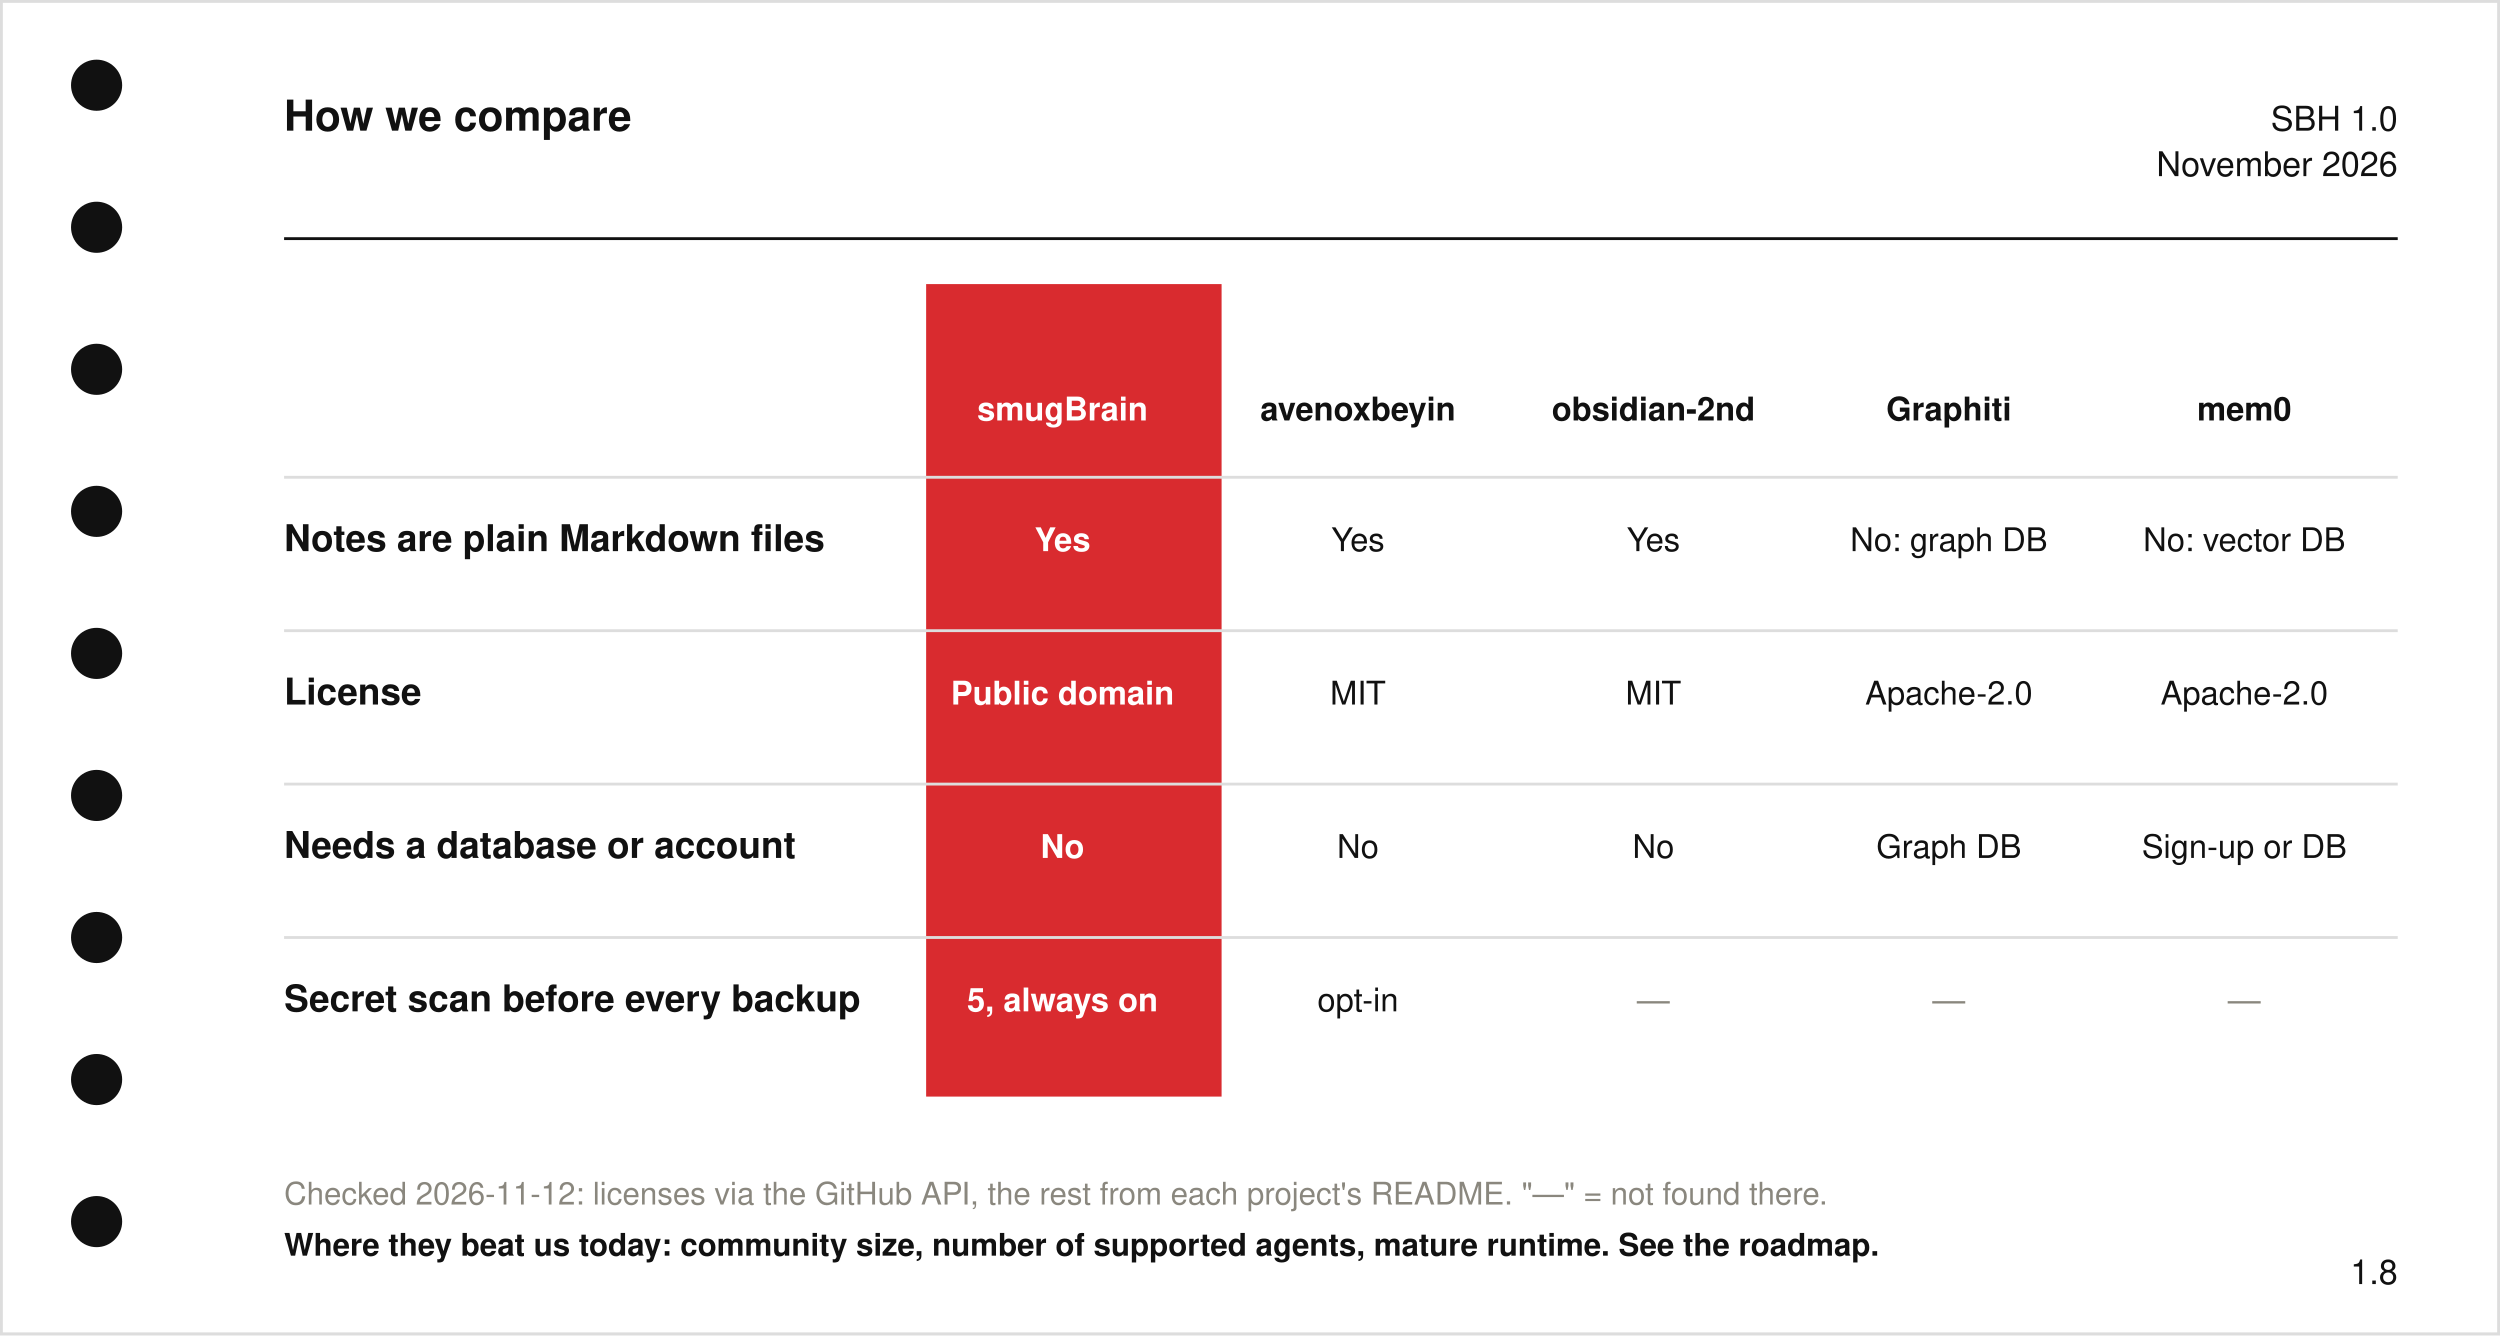
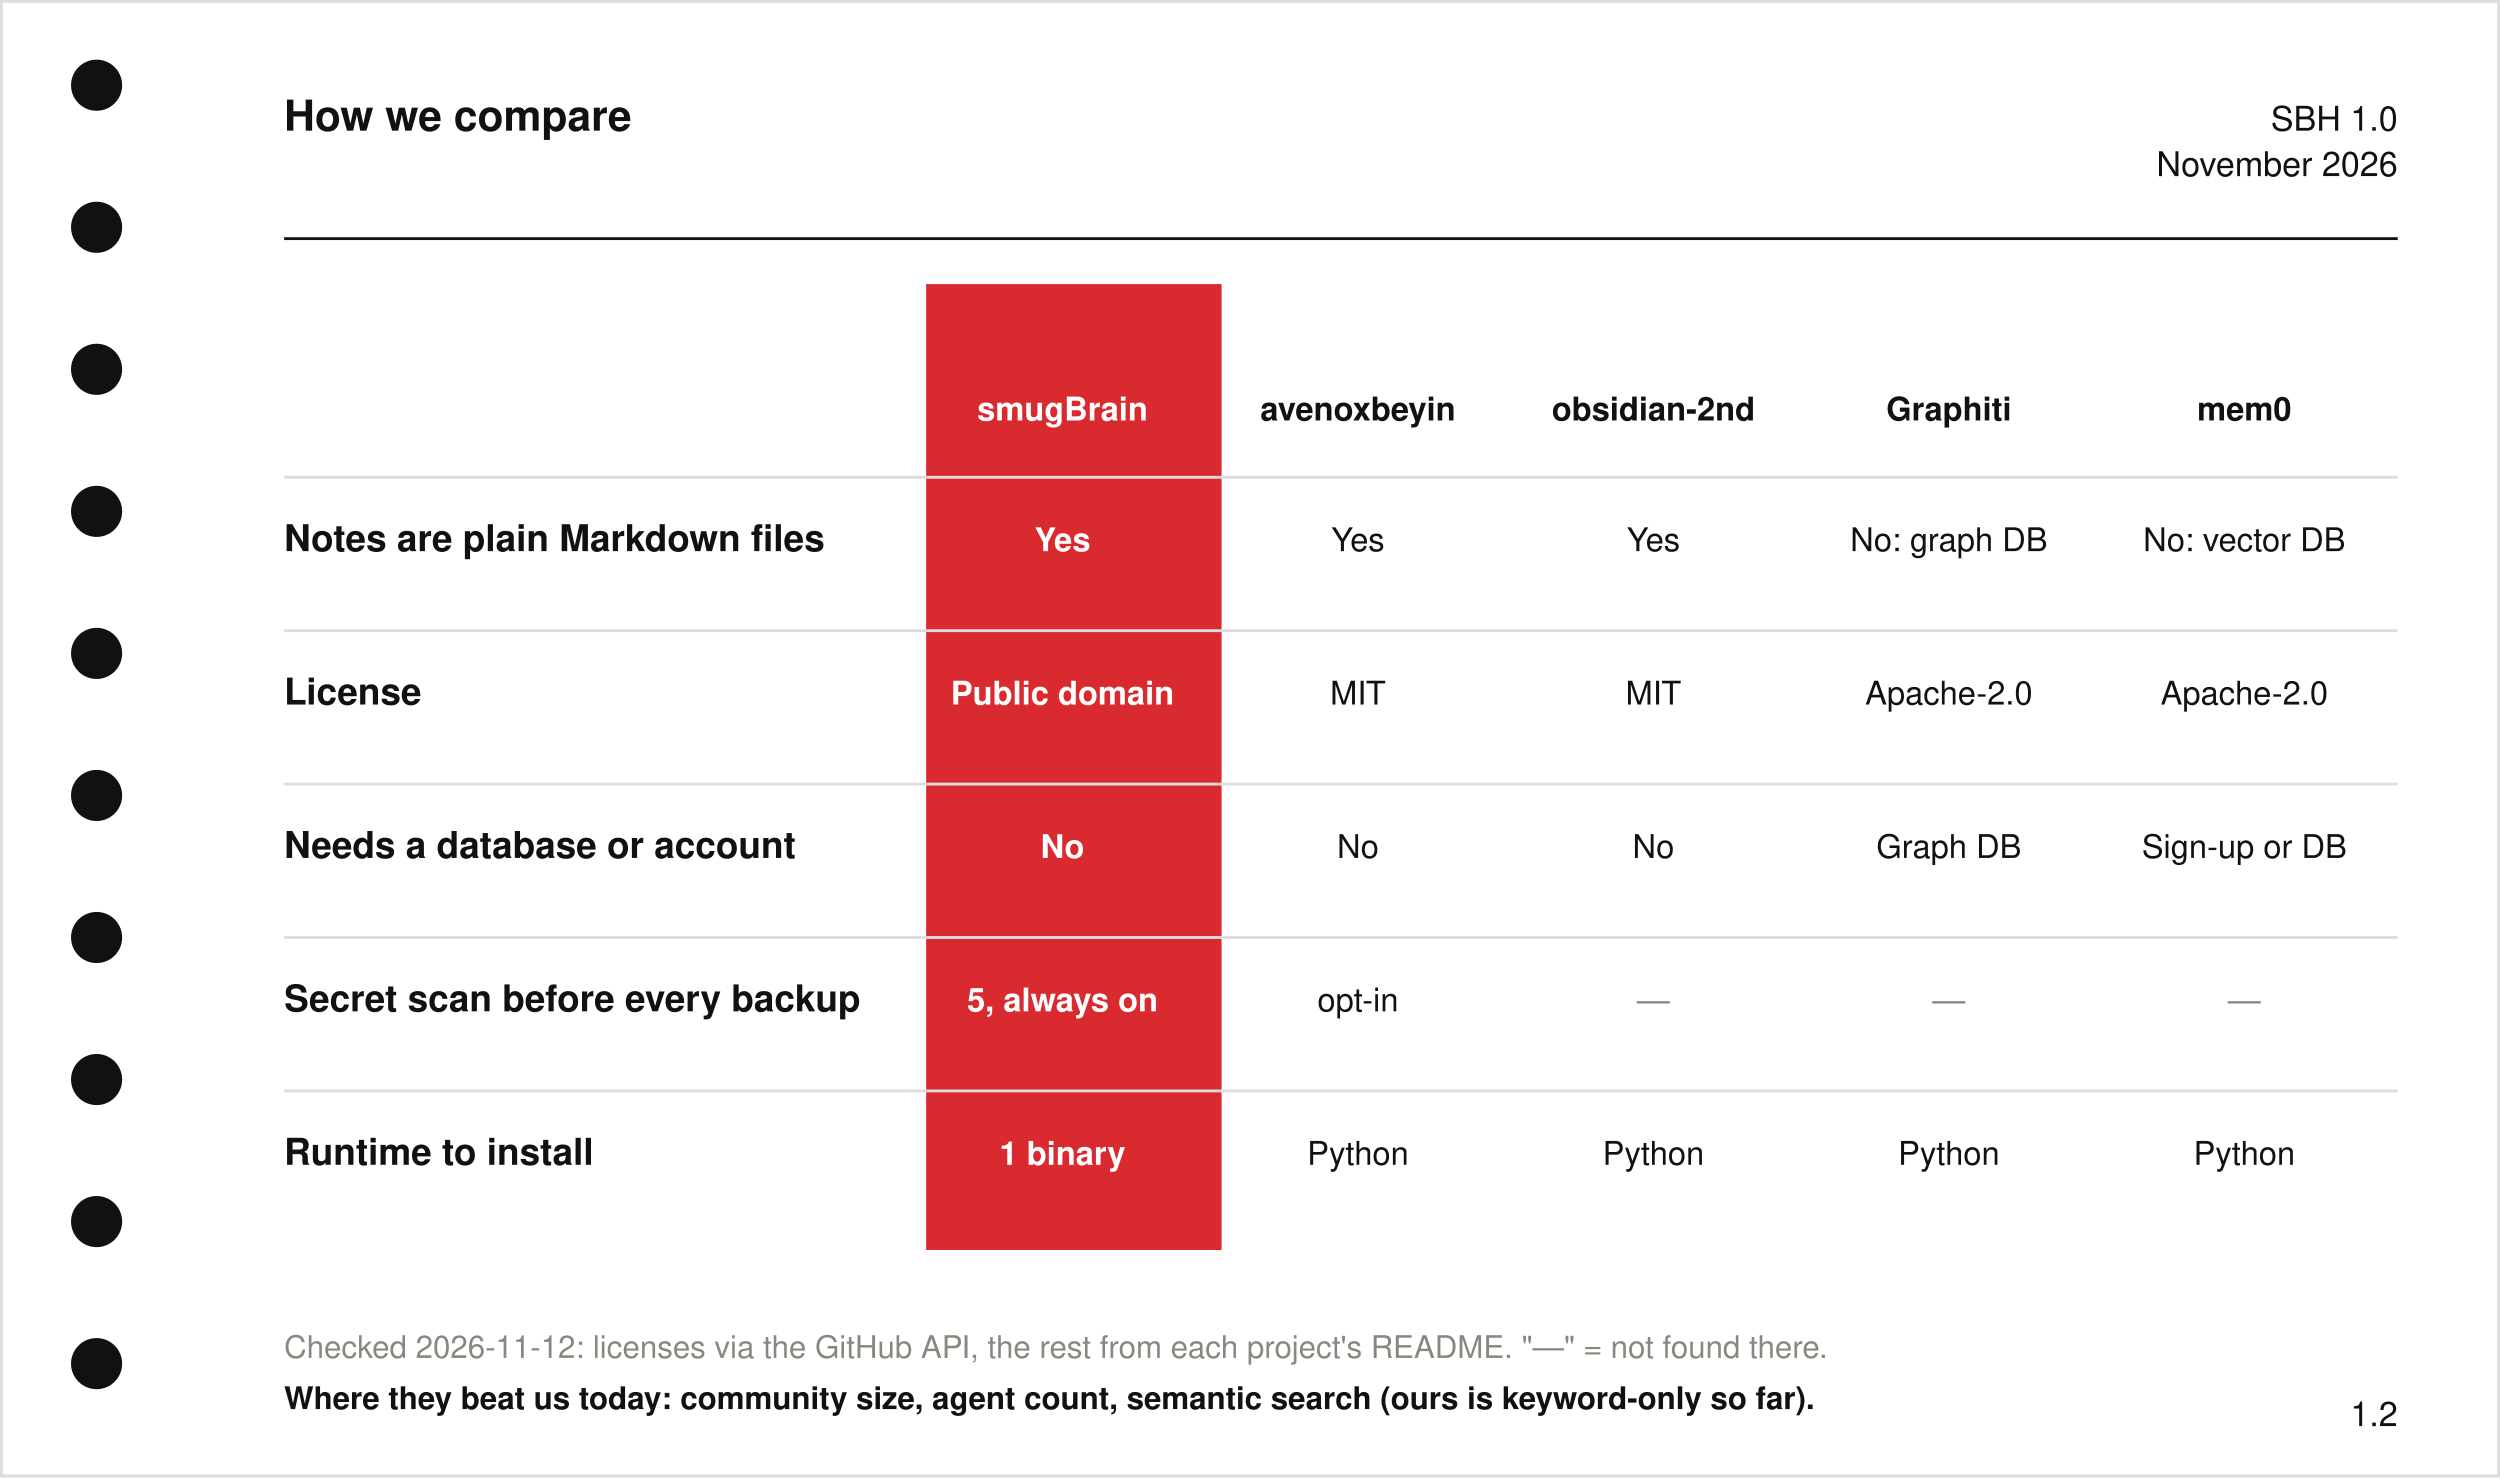
- <svg xmlns="http://www.w3.org/2000/svg" viewBox="0 0 880 470" width="880" height="470" font-family="Helvetica Neue, Helvetica, Arial, sans-serif" role="img" aria-label="How we compare">
-   <rect width="880" height="470" fill="#FFFFFF" />
-   <rect x=".5" y=".5" width="879" height="469" fill="none" stroke="#DDD" />
+ <svg xmlns="http://www.w3.org/2000/svg" viewBox="0 0 880 520" width="880" height="520" font-family="Helvetica Neue, Helvetica, Arial, sans-serif" role="img" aria-label="How we compare">
+   <rect width="880" height="520" fill="#FFFFFF" />
+   <rect x=".5" y=".5" width="879" height="519" fill="none" stroke="#DDD" />
  <circle cx="34" cy="30" r="9" fill="#111111" />
  <circle cx="34" cy="80" r="9" fill="#111111" />
  <circle cx="34" cy="130" r="9" fill="#111111" />
  <circle cx="34" cy="180" r="9" fill="#111111" />
  <circle cx="34" cy="230" r="9" fill="#111111" />
  <circle cx="34" cy="280" r="9" fill="#111111" />
  <circle cx="34" cy="330" r="9" fill="#111111" />
  <circle cx="34" cy="380" r="9" fill="#111111" />
  <circle cx="34" cy="430" r="9" fill="#111111" />
+   <circle cx="34" cy="480" r="9" fill="#111111" />
  <text x="100" y="46" font-size="15" font-weight="700" fill="#111111" text-anchor="start">How we compare</text>
  <text x="844" y="46" font-size="12" font-weight="300" fill="#111111" text-anchor="end">SBH 1.0</text>
  <text x="844" y="62" font-size="12" font-weight="300" fill="#111111" text-anchor="end">November 2026</text>
  <line x1="100" y1="84" x2="844" y2="84" stroke="#111111" stroke-width="1" />
-   <rect x="326" y="100" width="104" height="286" fill="#D92B2F" />
+   <rect x="326" y="100" width="104" height="340" fill="#D92B2F" />
  <text x="374.0" y="148" font-size="11.5" font-weight="700" fill="#FFFFFF" text-anchor="middle">smugBrain</text>
  <text x="478.0" y="148" font-size="11.5" font-weight="700" fill="#111111" text-anchor="middle">avenoxbeyin</text>
  <text x="582.0" y="148" font-size="11.5" font-weight="700" fill="#111111" text-anchor="middle">obsidian-2nd</text>
  <text x="686.0" y="148" font-size="11.5" font-weight="700" fill="#111111" text-anchor="middle">Graphiti</text>
  <text x="790.0" y="148" font-size="11.5" font-weight="700" fill="#111111" text-anchor="middle">mem0</text>
  <line x1="100" y1="168" x2="844" y2="168" stroke="#DDD" />
  <text x="100" y="194" font-size="13" font-weight="700" fill="#111111" text-anchor="start">Notes are plain Markdown files</text>
  <text x="374.0" y="194" font-size="11.5" font-weight="700" fill="#FFFFFF" text-anchor="middle">Yes</text>
  <text x="478.0" y="194" font-size="11.5" font-weight="300" fill="#111111" text-anchor="middle">Yes</text>
  <text x="582.0" y="194" font-size="11.5" font-weight="300" fill="#111111" text-anchor="middle">Yes</text>
  <text x="686.0" y="194" font-size="11.5" font-weight="300" fill="#111111" text-anchor="middle">No: graph DB</text>
  <text x="790.0" y="194" font-size="11.5" font-weight="300" fill="#111111" text-anchor="middle">No: vector DB</text>
  <line x1="100" y1="222" x2="844" y2="222" stroke="#DDD" />
  <text x="100" y="248" font-size="13" font-weight="700" fill="#111111" text-anchor="start">License</text>
  <text x="374.0" y="248" font-size="11.5" font-weight="700" fill="#FFFFFF" text-anchor="middle">Public domain</text>
  <text x="478.0" y="248" font-size="11.5" font-weight="300" fill="#111111" text-anchor="middle">MIT</text>
  <text x="582.0" y="248" font-size="11.5" font-weight="300" fill="#111111" text-anchor="middle">MIT</text>
  <text x="686.0" y="248" font-size="11.5" font-weight="300" fill="#111111" text-anchor="middle">Apache-2.0</text>
  <text x="790.0" y="248" font-size="11.5" font-weight="300" fill="#111111" text-anchor="middle">Apache-2.0</text>
  <line x1="100" y1="276" x2="844" y2="276" stroke="#DDD" />
  <text x="100" y="302" font-size="13" font-weight="700" fill="#111111" text-anchor="start">Needs a database or account</text>
  <text x="374.0" y="302" font-size="11.5" font-weight="700" fill="#FFFFFF" text-anchor="middle">No</text>
  <text x="478.0" y="302" font-size="11.5" font-weight="300" fill="#111111" text-anchor="middle">No</text>
  <text x="582.0" y="302" font-size="11.5" font-weight="300" fill="#111111" text-anchor="middle">No</text>
  <text x="686.0" y="302" font-size="11.5" font-weight="300" fill="#111111" text-anchor="middle">Graph DB</text>
  <text x="790.0" y="302" font-size="11.5" font-weight="300" fill="#111111" text-anchor="middle">Sign-up or DB</text>
  <line x1="100" y1="330" x2="844" y2="330" stroke="#DDD" />
  <text x="100" y="356" font-size="13" font-weight="700" fill="#111111" text-anchor="start">Secret scan before every backup</text>
  <text x="374.0" y="356" font-size="11.5" font-weight="700" fill="#FFFFFF" text-anchor="middle">5, always on</text>
  <text x="478.0" y="356" font-size="11.5" font-weight="300" fill="#111111" text-anchor="middle">opt-in</text>
  <text x="582.0" y="356" font-size="11.5" font-weight="300" fill="#8A877E" text-anchor="middle">—</text>
  <text x="686.0" y="356" font-size="11.5" font-weight="300" fill="#8A877E" text-anchor="middle">—</text>
  <text x="790.0" y="356" font-size="11.5" font-weight="300" fill="#8A877E" text-anchor="middle">—</text>
-   <text x="100" y="424" font-size="11" font-weight="300" fill="#8A877E" text-anchor="start">Checked 2026-11-12: licenses via the GitHub API, the rest from each project's README. "—" = not found there.</text>
-   <text x="100" y="442" font-size="11" font-weight="700" fill="#111111" text-anchor="start">Where they beat us today: community size, number of supported agents, mature runtime. See the roadmap.</text>
-   <text x="844" y="452" font-size="12" font-weight="300" fill="#111111" text-anchor="end">1.8</text>
+   <line x1="100" y1="384" x2="844" y2="384" stroke="#DDD" />
+   <text x="100" y="410" font-size="13" font-weight="700" fill="#111111" text-anchor="start">Runtime to install</text>
+   <text x="374.0" y="410" font-size="11.5" font-weight="700" fill="#FFFFFF" text-anchor="middle">1 binary</text>
+   <text x="478.0" y="410" font-size="11.5" font-weight="300" fill="#111111" text-anchor="middle">Python</text>
+   <text x="582.0" y="410" font-size="11.5" font-weight="300" fill="#111111" text-anchor="middle">Python</text>
+   <text x="686.0" y="410" font-size="11.5" font-weight="300" fill="#111111" text-anchor="middle">Python</text>
+   <text x="790.0" y="410" font-size="11.5" font-weight="300" fill="#111111" text-anchor="middle">Python</text>
+   <text x="100" y="478" font-size="11" font-weight="300" fill="#8A877E" text-anchor="start">Checked 2026-11-12: licenses via the GitHub API, the rest from each project's README. "—" = not found there.</text>
+   <text x="100" y="496" font-size="11" font-weight="700" fill="#111111" text-anchor="start">Where they beat us today: community size, agent count, semantic search (ours is keyword-only so far).</text>
+   <text x="844" y="502" font-size="12" font-weight="300" fill="#111111" text-anchor="end">1.2</text>
</svg>
